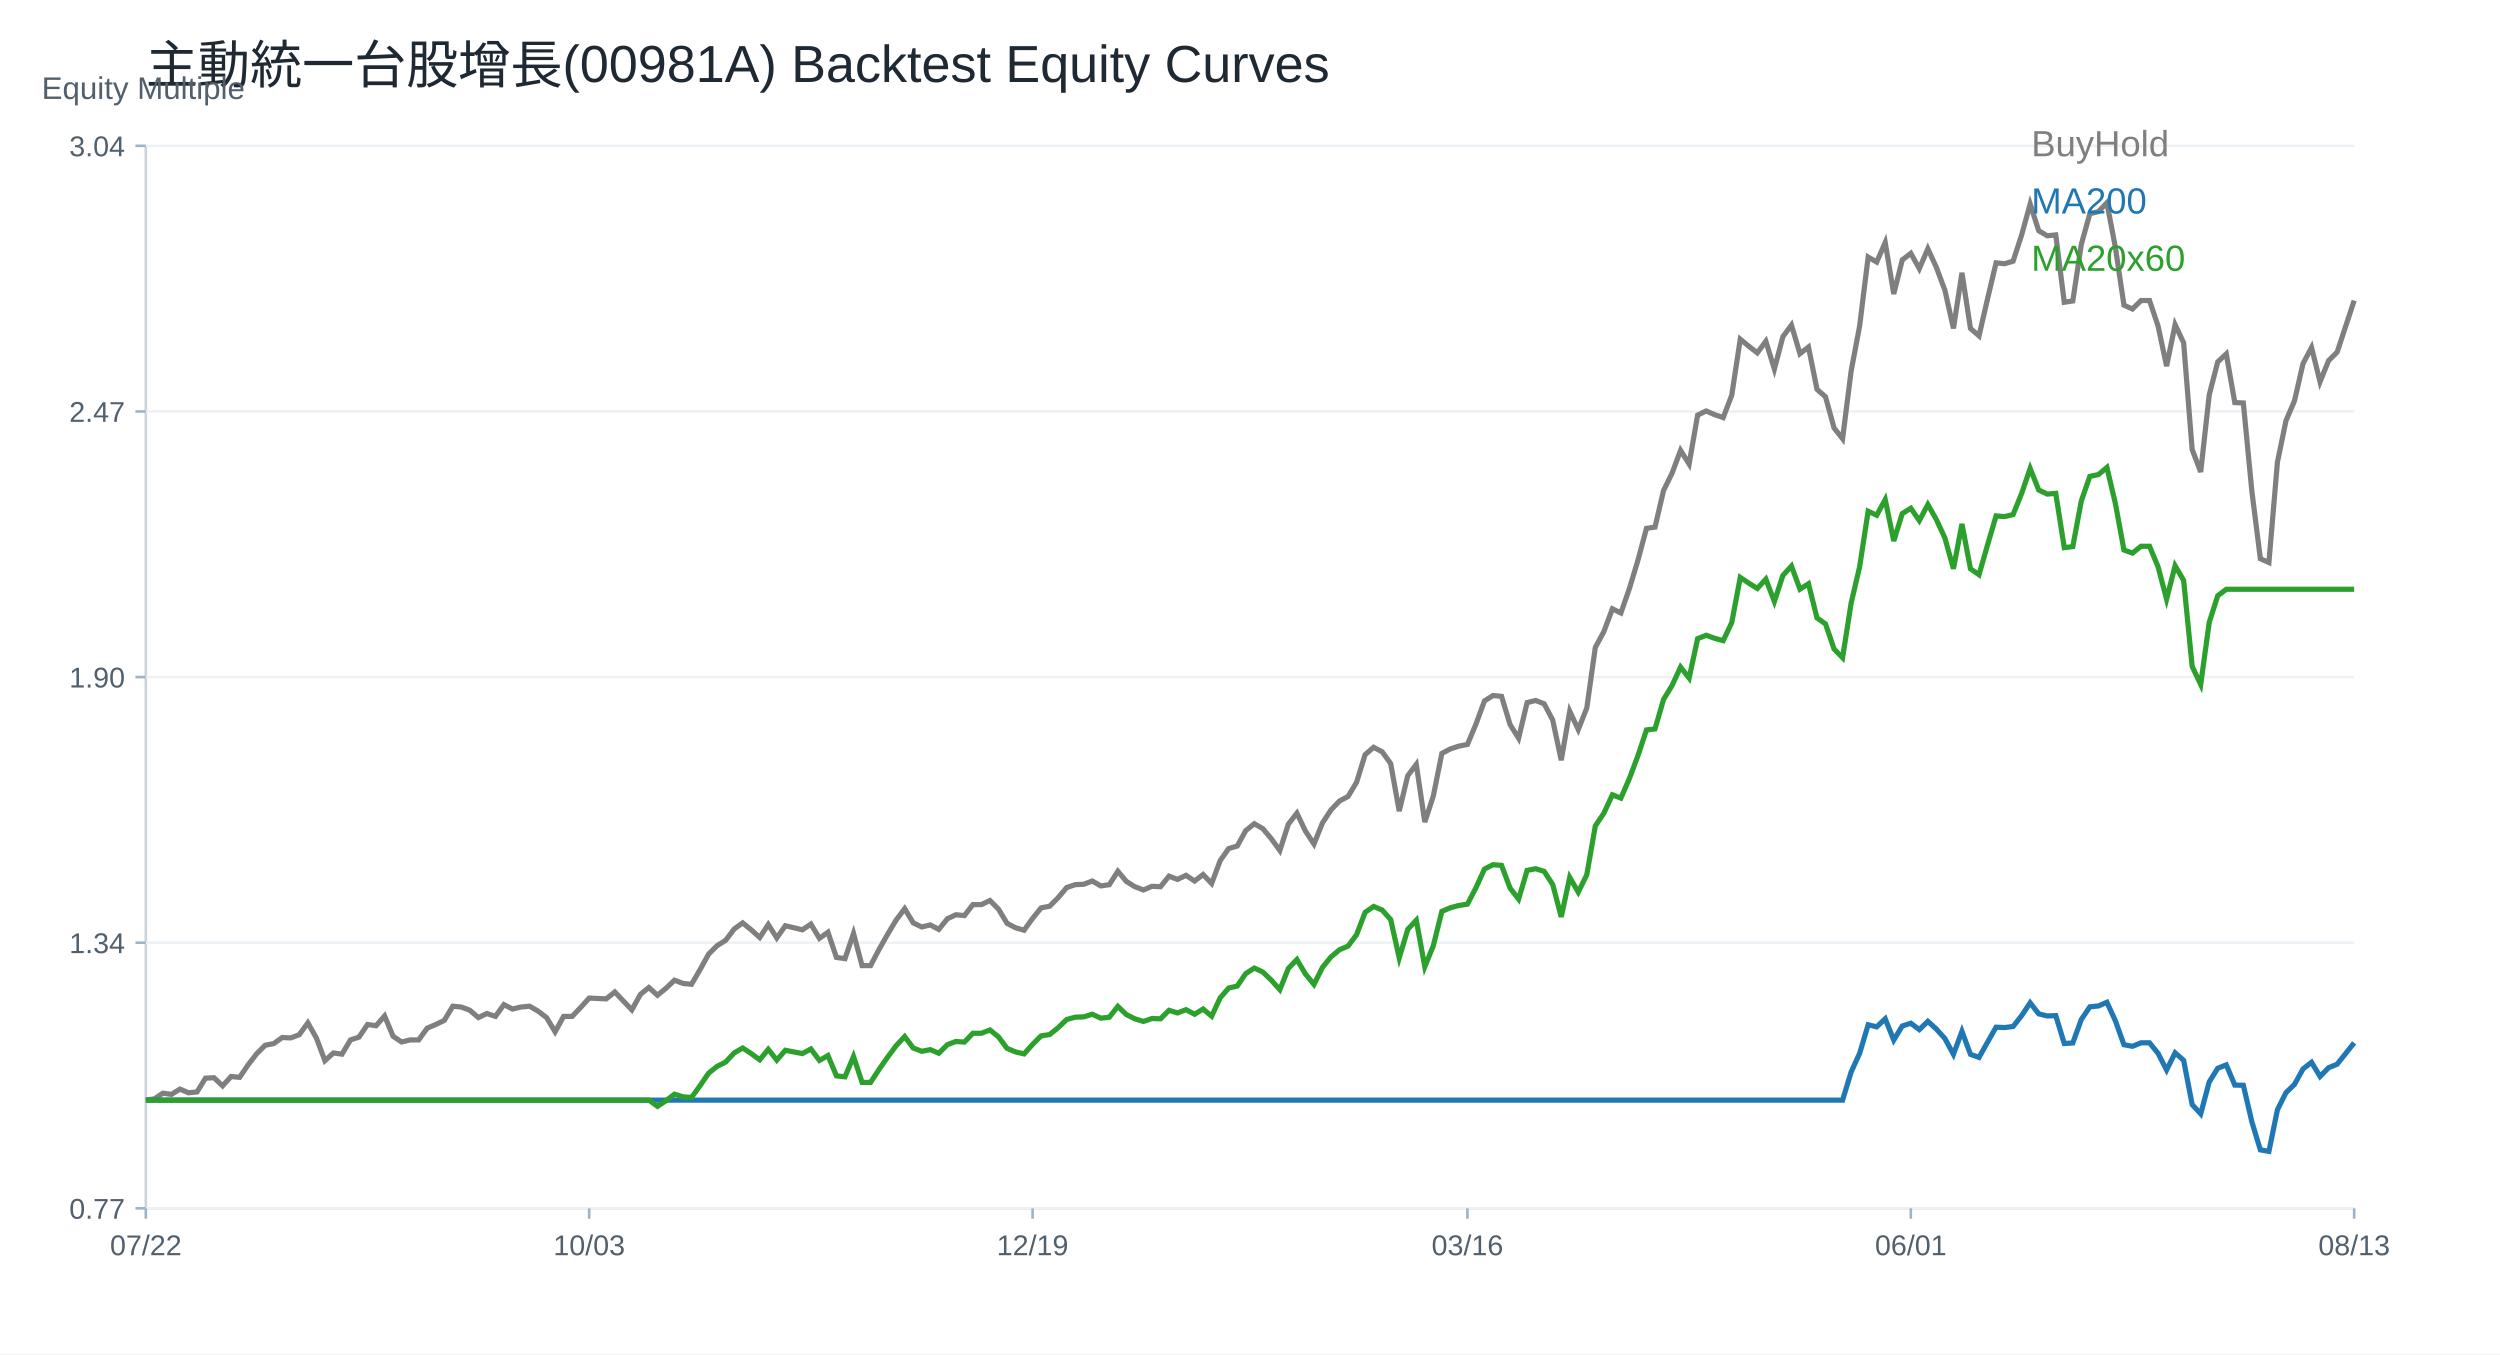
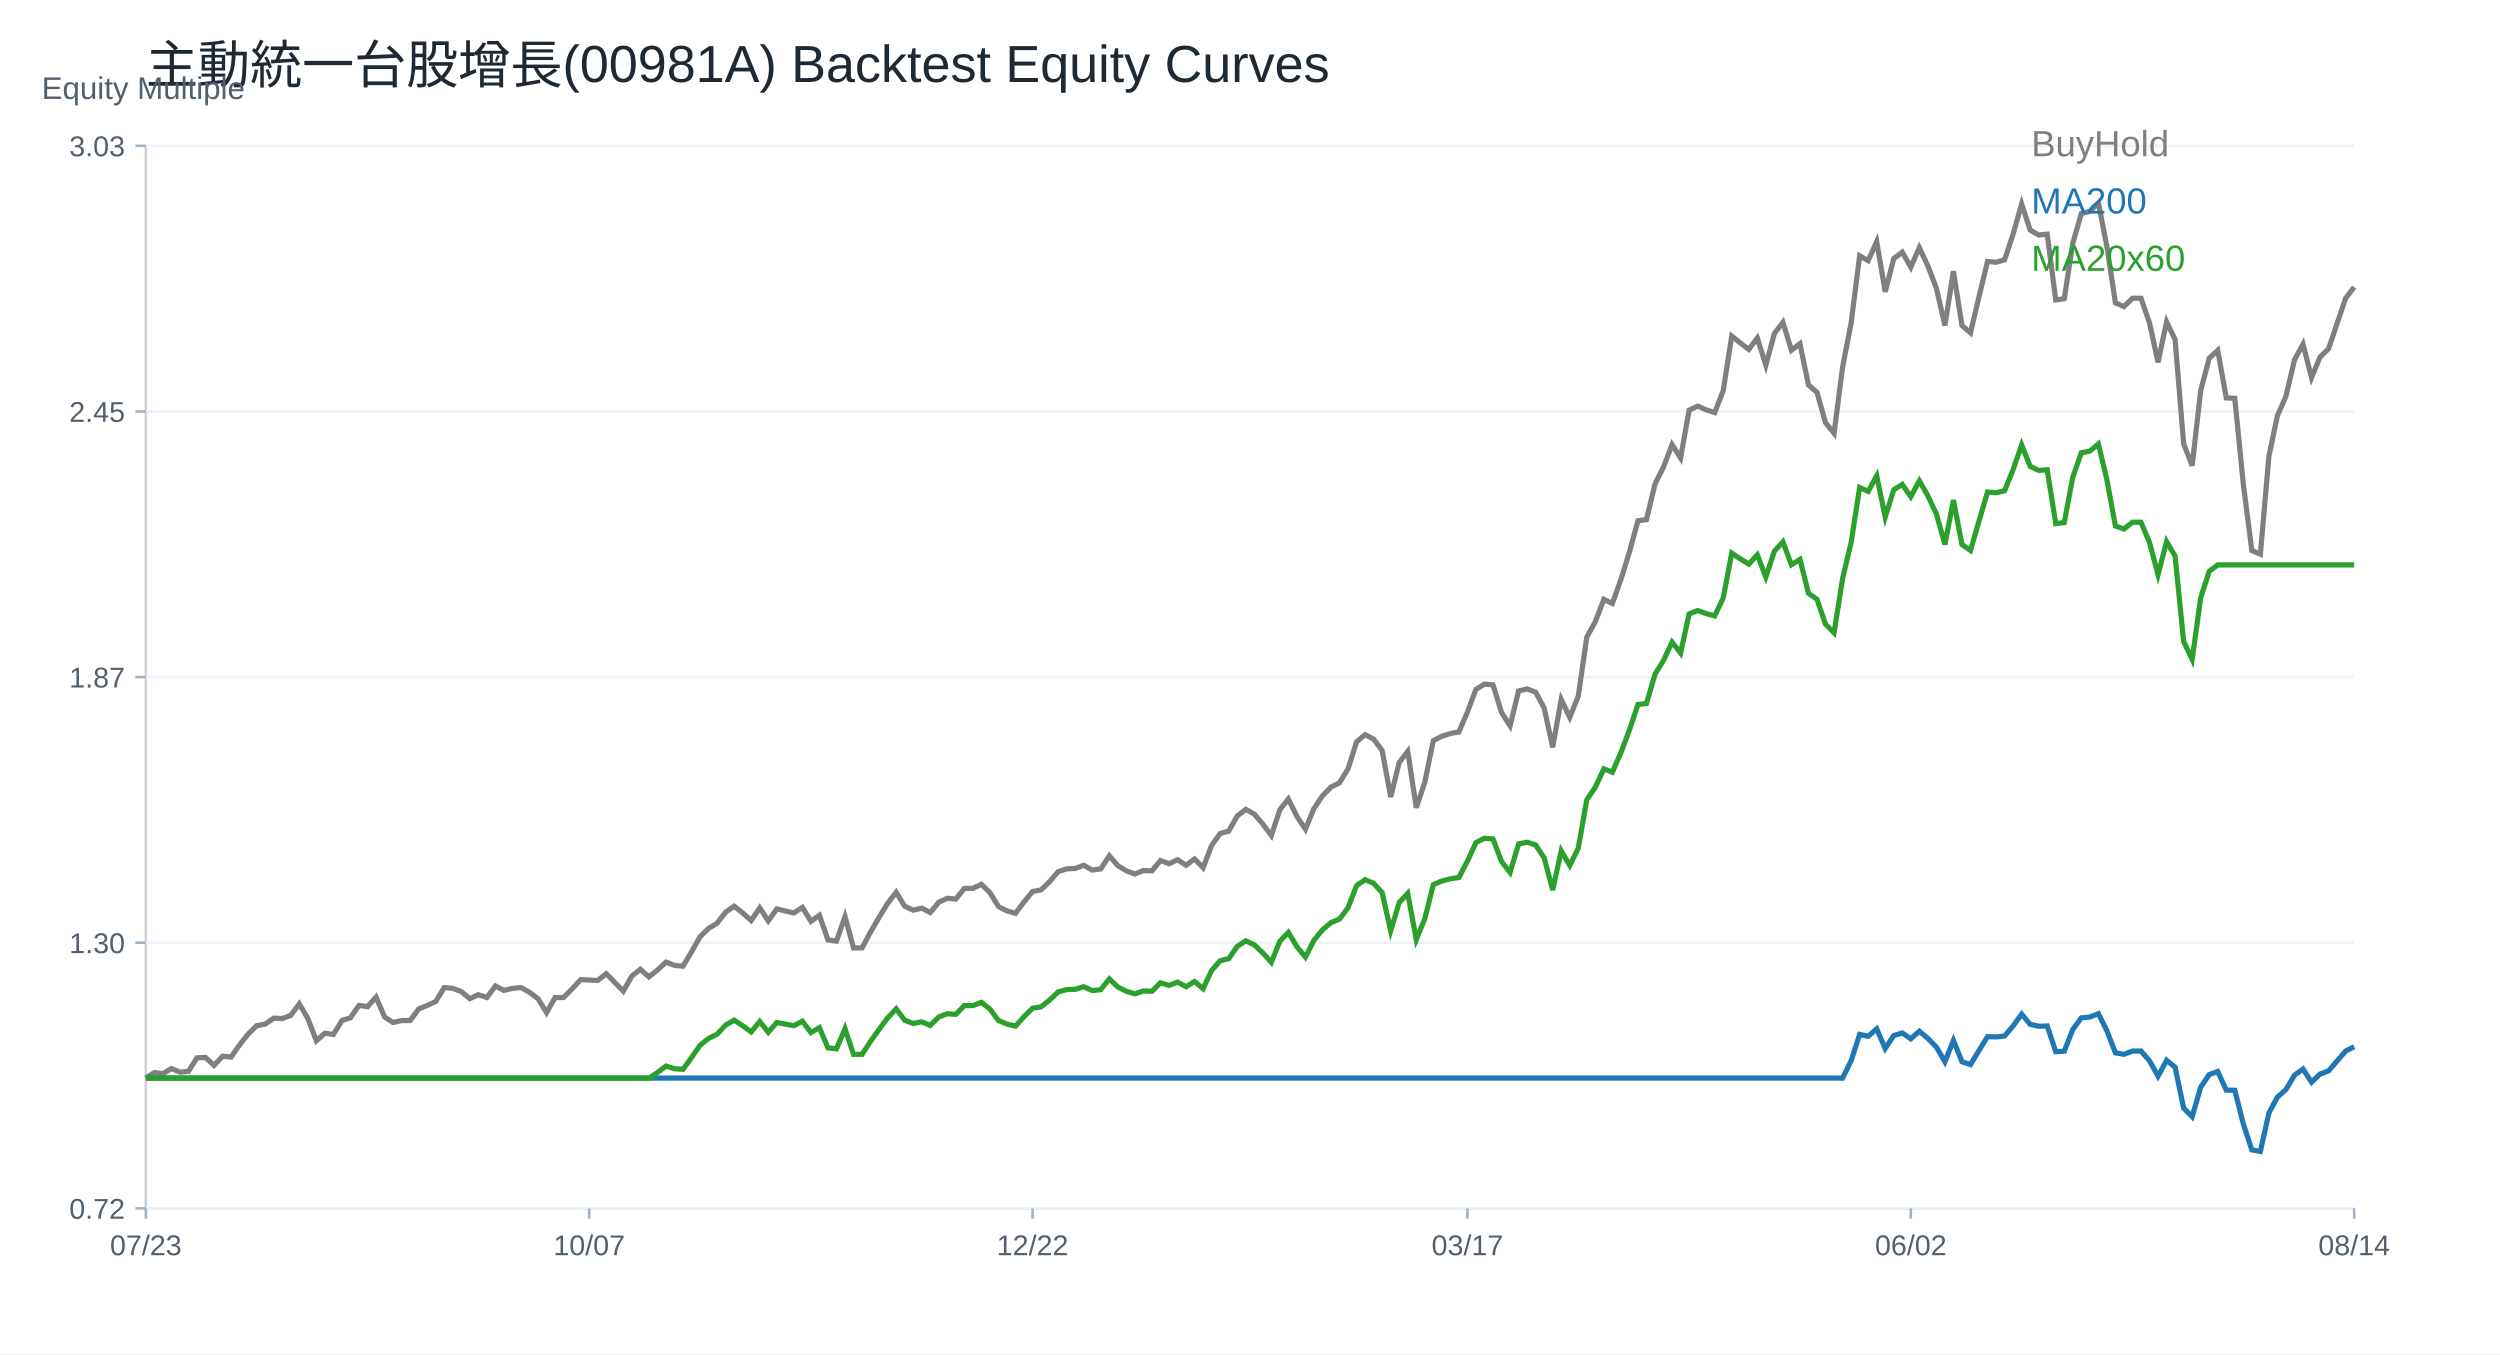
<svg xmlns="http://www.w3.org/2000/svg" width="960" height="520" viewBox="0 0 960 520">
  <rect width="100%" height="100%" fill="white" />
  <text x="56.00" y="32.00" font-size="20" font-family="Arial" fill="#1f2933" text-anchor="start">主動統一台股增長(00981A) Backtest Equity Curves</text>
  <line x1="56" y1="464" x2="904" y2="464" stroke="#cbd2d9" />
  <line x1="56" y1="56" x2="56" y2="464" stroke="#cbd2d9" />
  <text x="16.00" y="38.00" font-size="12" font-family="Arial" fill="#52606d" text-anchor="start">Equity Multiple</text>
  <line x1="56" y1="464.00" x2="904" y2="464.00" stroke="#edf2f7" />
  <line x1="52" y1="464.00" x2="56" y2="464.00" stroke="#9fb3c8" />
-   <text x="48.00" y="468.00" font-size="11" font-family="Arial" fill="#52606d" text-anchor="end">0.77</text>
+   <text x="48.00" y="468.00" font-size="11" font-family="Arial" fill="#52606d" text-anchor="end">0.72</text>
  <line x1="56" y1="362.00" x2="904" y2="362.00" stroke="#edf2f7" />
  <line x1="52" y1="362.00" x2="56" y2="362.00" stroke="#9fb3c8" />
-   <text x="48.00" y="366.00" font-size="11" font-family="Arial" fill="#52606d" text-anchor="end">1.34</text>
+   <text x="48.00" y="366.00" font-size="11" font-family="Arial" fill="#52606d" text-anchor="end">1.30</text>
  <line x1="56" y1="260.00" x2="904" y2="260.00" stroke="#edf2f7" />
  <line x1="52" y1="260.00" x2="56" y2="260.00" stroke="#9fb3c8" />
-   <text x="48.00" y="264.00" font-size="11" font-family="Arial" fill="#52606d" text-anchor="end">1.90</text>
+   <text x="48.00" y="264.00" font-size="11" font-family="Arial" fill="#52606d" text-anchor="end">1.87</text>
  <line x1="56" y1="158.00" x2="904" y2="158.00" stroke="#edf2f7" />
  <line x1="52" y1="158.00" x2="56" y2="158.00" stroke="#9fb3c8" />
-   <text x="48.00" y="162.00" font-size="11" font-family="Arial" fill="#52606d" text-anchor="end">2.47</text>
+   <text x="48.00" y="162.00" font-size="11" font-family="Arial" fill="#52606d" text-anchor="end">2.45</text>
  <line x1="56" y1="56.00" x2="904" y2="56.00" stroke="#edf2f7" />
  <line x1="52" y1="56.00" x2="56" y2="56.00" stroke="#9fb3c8" />
-   <text x="48.00" y="60.00" font-size="11" font-family="Arial" fill="#52606d" text-anchor="end">3.04</text>
+   <text x="48.00" y="60.00" font-size="11" font-family="Arial" fill="#52606d" text-anchor="end">3.03</text>
  <line x1="56.00" y1="464" x2="56.00" y2="468" stroke="#9fb3c8" />
-   <text x="56.00" y="482.00" font-size="11" font-family="Arial" fill="#52606d" text-anchor="middle">07/22</text>
+   <text x="56.00" y="482.00" font-size="11" font-family="Arial" fill="#52606d" text-anchor="middle">07/23</text>
  <line x1="226.25" y1="464" x2="226.25" y2="468" stroke="#9fb3c8" />
-   <text x="226.25" y="482.00" font-size="11" font-family="Arial" fill="#52606d" text-anchor="middle">10/03</text>
+   <text x="226.25" y="482.00" font-size="11" font-family="Arial" fill="#52606d" text-anchor="middle">10/07</text>
  <line x1="396.51" y1="464" x2="396.51" y2="468" stroke="#9fb3c8" />
-   <text x="396.51" y="482.00" font-size="11" font-family="Arial" fill="#52606d" text-anchor="middle">12/19</text>
+   <text x="396.51" y="482.00" font-size="11" font-family="Arial" fill="#52606d" text-anchor="middle">12/22</text>
  <line x1="563.49" y1="464" x2="563.49" y2="468" stroke="#9fb3c8" />
-   <text x="563.49" y="482.00" font-size="11" font-family="Arial" fill="#52606d" text-anchor="middle">03/16</text>
+   <text x="563.49" y="482.00" font-size="11" font-family="Arial" fill="#52606d" text-anchor="middle">03/17</text>
  <line x1="733.75" y1="464" x2="733.75" y2="468" stroke="#9fb3c8" />
-   <text x="733.75" y="482.00" font-size="11" font-family="Arial" fill="#52606d" text-anchor="middle">06/01</text>
+   <text x="733.75" y="482.00" font-size="11" font-family="Arial" fill="#52606d" text-anchor="middle">06/02</text>
  <line x1="904.00" y1="464" x2="904.00" y2="468" stroke="#9fb3c8" />
-   <text x="904.00" y="482.00" font-size="11" font-family="Arial" fill="#52606d" text-anchor="middle">08/13</text>
-   <polyline fill="none" stroke="#7f7f7f" stroke-width="2" points="56.00,422.44 59.27,421.97 62.55,419.78 65.82,420.25 69.10,418.22 72.37,419.63 75.64,419.31 78.92,414.01 82.19,413.85 85.47,416.97 88.74,413.38 92.02,413.70 95.29,408.86 98.56,404.64 101.84,401.37 105.11,400.74 108.39,398.40 111.66,398.56 114.93,397.31 118.21,392.78 121.48,398.56 124.76,407.30 128.03,404.33 131.31,404.80 134.58,399.34 137.85,398.25 141.13,393.41 144.40,393.88 147.68,390.13 150.95,397.93 154.22,400.12 157.50,399.34 160.77,399.34 164.05,394.81 167.32,393.41 170.59,391.85 173.87,386.38 177.14,386.70 180.42,387.94 183.69,390.75 186.97,389.19 190.24,390.29 193.51,385.76 196.79,387.48 200.06,386.70 203.34,386.38 206.61,388.26 209.88,390.75 213.16,396.22 216.43,390.29 219.71,390.29 222.98,386.85 226.25,383.26 229.53,383.42 232.80,383.57 236.08,380.92 239.35,384.36 242.63,387.79 245.90,381.86 249.17,379.21 252.45,382.17 255.72,379.52 259.00,376.40 262.27,377.64 265.54,377.96 268.82,372.34 272.09,366.41 275.37,363.13 278.64,361.10 281.92,356.73 285.19,354.39 288.46,357.04 291.74,360.01 295.01,355.01 298.29,360.16 301.56,355.48 304.83,356.26 308.11,357.04 311.38,354.86 314.66,360.32 317.93,357.98 321.20,367.66 324.48,368.12 327.75,358.45 331.03,370.78 334.30,370.78 337.58,364.53 340.85,358.76 344.12,353.30 347.40,348.93 350.67,354.39 353.95,355.95 357.22,355.17 360.49,356.89 363.77,352.83 367.04,351.27 370.32,351.58 373.59,347.37 376.86,347.37 380.14,345.81 383.41,349.08 386.69,354.55 389.96,356.26 393.24,357.20 396.51,352.67 399.78,348.62 403.06,347.99 406.33,344.71 409.61,340.81 412.88,339.72 416.15,339.56 419.43,338.31 422.70,340.19 425.98,339.72 429.25,334.57 432.53,338.47 435.80,340.50 439.07,341.75 442.35,340.34 445.62,340.50 448.90,336.44 452.17,337.69 455.44,336.13 458.72,338.31 461.99,335.82 465.27,339.25 468.54,330.51 471.81,325.83 475.09,324.89 478.36,318.96 481.64,316.31 484.91,318.18 488.19,322.08 491.46,326.61 494.73,316.47 498.01,312.25 501.28,319.12 504.56,324.11 507.83,316.00 511.10,311.00 514.38,307.57 517.65,305.85 520.93,300.39 524.20,289.78 527.47,286.97 530.75,288.68 534.02,293.21 537.30,311.47 540.57,297.89 543.85,293.52 547.12,315.68 550.39,305.70 553.67,289.31 556.94,287.59 560.22,286.50 563.49,285.88 566.76,278.07 570.04,269.15 573.31,267.08 576.59,267.40 579.86,278.23 583.14,283.49 586.41,269.79 589.68,268.99 592.96,270.27 596.23,276.48 599.51,291.93 602.78,273.13 606.05,280.14 609.33,271.86 612.60,248.60 615.88,242.55 619.15,233.79 622.42,235.38 625.70,225.98 628.97,215.15 632.25,202.88 635.52,202.41 638.80,188.39 642.07,181.70 645.34,172.94 648.62,178.19 651.89,159.40 655.17,157.81 658.44,159.24 661.71,160.35 664.99,151.75 668.26,130.25 671.54,132.96 674.81,135.50 678.08,131.04 681.36,141.72 684.63,129.29 687.91,124.83 691.18,135.82 694.46,133.27 697.73,149.52 701.00,152.39 704.28,164.34 707.55,168.48 710.83,142.51 714.10,125.15 717.37,98.71 720.65,100.62 723.92,93.13 727.20,112.89 730.47,99.82 733.75,97.27 737.02,103.17 740.29,95.52 743.57,102.69 746.84,111.45 750.12,126.11 753.39,104.76 756.66,126.11 759.94,128.97 763.21,114.80 766.49,100.94 769.76,101.26 773.03,100.29 776.31,90.21 779.58,78.34 782.86,88.59 786.13,90.54 789.41,90.21 792.68,116.06 795.95,115.57 799.23,93.79 802.50,82.08 805.78,81.27 809.05,77.86 812.32,95.09 815.60,117.19 818.87,118.66 822.15,115.41 825.42,115.41 828.69,125.16 831.97,140.60 835.24,124.67 838.52,131.66 841.79,172.62 845.07,181.24 848.34,151.65 851.61,138.97 854.89,135.89 858.16,154.58 861.44,154.74 864.71,188.55 867.98,214.56 871.26,216.02 874.53,177.50 877.81,161.57 881.08,153.93 884.36,139.62 887.63,133.45 890.90,146.61 894.18,138.49 897.45,135.24 900.73,125.32 904.00,115.41" />
+   <text x="904.00" y="482.00" font-size="11" font-family="Arial" fill="#52606d" text-anchor="middle">08/14</text>
+   <polyline fill="none" stroke="#7f7f7f" stroke-width="2" points="56.00,413.99 59.27,411.85 62.55,412.31 65.82,410.33 69.10,411.70 72.37,411.40 75.64,406.21 78.92,406.06 82.19,409.11 85.47,405.60 88.74,405.91 92.02,401.18 95.29,397.07 98.56,393.86 101.84,393.26 105.11,390.97 108.39,391.12 111.66,389.90 114.93,385.48 118.21,391.12 121.48,399.66 124.76,396.76 128.03,397.22 131.31,391.88 134.58,390.82 137.85,386.09 141.13,386.55 144.40,382.89 147.68,390.51 150.95,392.65 154.22,391.88 157.50,391.88 160.77,387.46 164.05,386.09 167.32,384.57 170.59,379.23 173.87,379.53 177.14,380.75 180.42,383.50 183.69,381.97 186.97,383.04 190.24,378.62 193.51,380.30 196.79,379.53 200.06,379.23 203.34,381.06 206.61,383.50 209.88,388.83 213.16,383.04 216.43,383.04 219.71,379.69 222.98,376.18 226.25,376.33 229.53,376.49 232.80,373.89 236.08,377.25 239.35,380.60 242.63,374.81 245.90,372.22 249.17,375.11 252.45,372.52 255.72,369.47 259.00,370.69 262.27,371.00 265.54,365.51 268.82,359.72 272.09,356.51 275.37,354.53 278.64,350.26 281.92,347.98 285.19,350.57 288.46,353.47 291.74,348.59 295.01,353.62 298.29,349.04 301.56,349.81 304.83,350.57 308.11,348.43 311.38,353.77 314.66,351.48 317.93,360.94 321.20,361.39 324.48,351.94 327.75,363.98 331.03,363.98 334.30,357.89 337.58,352.25 340.85,346.91 344.12,342.64 347.40,347.98 350.67,349.50 353.95,348.74 357.22,350.42 360.49,346.45 363.77,344.93 367.04,345.23 370.32,341.12 373.59,341.12 376.86,339.59 380.14,342.79 383.41,348.13 386.69,349.81 389.96,350.72 393.24,346.30 396.51,342.34 399.78,341.73 403.06,338.53 406.33,334.71 409.61,333.65 412.88,333.49 416.15,332.27 419.43,334.10 422.70,333.65 425.98,328.62 429.25,332.43 432.53,334.41 435.80,335.63 439.07,334.26 442.35,334.41 445.62,330.45 448.90,331.67 452.17,330.14 455.44,332.27 458.72,329.84 461.99,333.19 465.27,324.65 468.54,320.08 471.81,319.16 475.09,313.37 478.36,310.78 481.64,312.61 484.91,316.42 488.19,320.84 491.46,310.93 494.73,306.82 498.01,313.52 501.28,318.40 504.56,310.47 507.83,305.60 511.10,302.24 514.38,300.57 517.65,295.23 520.93,284.86 524.20,282.12 527.47,283.80 530.75,288.22 534.02,306.05 537.30,292.79 540.57,288.52 543.85,310.17 547.12,300.41 550.39,284.41 553.67,282.73 556.94,281.66 560.22,281.05 563.49,273.43 566.76,264.71 570.04,262.69 573.31,263.00 576.59,273.58 579.86,278.72 583.14,265.34 586.41,264.56 589.68,265.80 592.96,271.87 596.23,286.96 599.51,268.60 602.78,275.45 606.05,267.36 609.33,244.64 612.60,238.73 615.88,230.17 619.15,231.73 622.42,222.55 625.70,211.97 628.97,199.99 632.25,199.52 635.52,185.83 638.80,179.29 642.07,170.73 645.34,175.87 648.62,157.51 651.89,155.95 655.17,157.35 658.44,158.44 661.71,150.04 664.99,129.03 668.26,131.68 671.54,134.17 674.81,129.81 678.08,140.24 681.36,128.10 684.63,123.74 687.91,134.48 691.18,131.99 694.46,147.86 697.73,150.66 701.00,162.33 704.28,166.38 707.55,141.01 710.83,124.05 714.10,98.22 717.37,100.09 720.65,92.78 723.92,112.07 727.20,99.31 730.47,96.82 733.75,102.58 737.02,95.11 740.29,102.11 743.57,110.67 746.84,124.99 750.12,104.14 753.39,124.99 756.66,127.79 759.94,113.94 763.21,100.40 766.49,100.72 769.76,99.77 773.03,89.92 776.31,78.33 779.58,88.34 782.86,90.24 786.13,89.92 789.41,115.17 792.68,114.69 795.95,93.42 799.23,81.99 802.50,81.19 805.78,77.86 809.05,94.69 812.32,116.28 815.60,117.71 818.87,114.53 822.15,114.53 825.42,124.06 828.69,139.14 831.97,123.58 835.24,130.41 838.52,170.42 841.79,178.84 845.07,149.94 848.34,137.56 851.61,134.54 854.89,152.80 858.16,152.96 861.44,185.98 864.71,211.39 867.98,212.82 871.26,175.19 874.53,159.63 877.81,152.16 881.08,138.19 884.36,132.16 887.63,145.02 890.90,137.08 894.18,133.90 897.45,124.22 900.73,114.53 904.00,110.25" />
  <text x="780.00" y="60.00" font-size="14" font-family="Arial" fill="#7f7f7f" text-anchor="start">BuyHold</text>
-   <polyline fill="none" stroke="#1f77b4" stroke-width="2" points="56.00,422.44 59.27,422.44 62.55,422.44 65.82,422.44 69.10,422.44 72.37,422.44 75.64,422.44 78.92,422.44 82.19,422.44 85.47,422.44 88.74,422.44 92.02,422.44 95.29,422.44 98.56,422.44 101.84,422.44 105.11,422.44 108.39,422.44 111.66,422.44 114.93,422.44 118.21,422.44 121.48,422.44 124.76,422.44 128.03,422.44 131.31,422.44 134.58,422.44 137.85,422.44 141.13,422.44 144.40,422.44 147.68,422.44 150.95,422.44 154.22,422.44 157.50,422.44 160.77,422.44 164.05,422.44 167.32,422.44 170.59,422.44 173.87,422.44 177.14,422.44 180.42,422.44 183.69,422.44 186.97,422.44 190.24,422.44 193.51,422.44 196.79,422.44 200.06,422.44 203.34,422.44 206.61,422.44 209.88,422.44 213.16,422.44 216.43,422.44 219.71,422.44 222.98,422.44 226.25,422.44 229.53,422.44 232.80,422.44 236.08,422.44 239.35,422.44 242.63,422.44 245.90,422.44 249.17,422.44 252.45,422.44 255.72,422.44 259.00,422.44 262.27,422.44 265.54,422.44 268.82,422.44 272.09,422.44 275.37,422.44 278.64,422.44 281.92,422.44 285.19,422.44 288.46,422.44 291.74,422.44 295.01,422.44 298.29,422.44 301.56,422.44 304.83,422.44 308.11,422.44 311.38,422.44 314.66,422.44 317.93,422.44 321.20,422.44 324.48,422.44 327.75,422.44 331.03,422.44 334.30,422.44 337.58,422.44 340.85,422.44 344.12,422.44 347.40,422.44 350.67,422.44 353.95,422.44 357.22,422.44 360.49,422.44 363.77,422.44 367.04,422.44 370.32,422.44 373.59,422.44 376.86,422.44 380.14,422.44 383.41,422.44 386.69,422.44 389.96,422.44 393.24,422.44 396.51,422.44 399.78,422.44 403.06,422.44 406.33,422.44 409.61,422.44 412.88,422.44 416.15,422.44 419.43,422.44 422.70,422.44 425.98,422.44 429.25,422.44 432.53,422.44 435.80,422.44 439.07,422.44 442.35,422.44 445.62,422.44 448.90,422.44 452.17,422.44 455.44,422.44 458.72,422.44 461.99,422.44 465.27,422.44 468.54,422.44 471.81,422.44 475.09,422.44 478.36,422.44 481.64,422.44 484.91,422.44 488.19,422.44 491.46,422.44 494.73,422.44 498.01,422.44 501.28,422.44 504.56,422.44 507.83,422.44 511.10,422.44 514.38,422.44 517.65,422.44 520.93,422.44 524.20,422.44 527.47,422.44 530.75,422.44 534.02,422.44 537.30,422.44 540.57,422.44 543.85,422.44 547.12,422.44 550.39,422.44 553.67,422.44 556.94,422.44 560.22,422.44 563.49,422.44 566.76,422.44 570.04,422.44 573.31,422.44 576.59,422.44 579.86,422.44 583.14,422.44 586.41,422.44 589.68,422.44 592.96,422.44 596.23,422.44 599.51,422.44 602.78,422.44 606.05,422.44 609.33,422.44 612.60,422.44 615.88,422.44 619.15,422.44 622.42,422.44 625.70,422.44 628.97,422.44 632.25,422.44 635.52,422.44 638.80,422.44 642.07,422.44 645.34,422.44 648.62,422.44 651.89,422.44 655.17,422.44 658.44,422.44 661.71,422.44 664.99,422.44 668.26,422.44 671.54,422.44 674.81,422.44 678.08,422.44 681.36,422.44 684.63,422.44 687.91,422.44 691.18,422.44 694.46,422.44 697.73,422.44 701.00,422.44 704.28,422.44 707.55,422.44 710.83,411.67 714.10,404.48 717.37,393.52 720.65,394.31 723.92,391.21 727.20,399.39 730.47,393.98 733.75,392.92 737.02,395.37 740.29,392.20 743.57,395.17 746.84,398.80 750.12,404.87 753.39,396.03 756.66,404.87 759.94,406.06 763.21,400.19 766.49,394.44 769.76,394.58 773.03,394.17 776.31,389.99 779.58,385.08 782.86,389.32 786.13,390.13 789.41,389.99 792.68,400.71 795.95,400.50 799.23,391.48 802.50,386.63 805.78,386.29 809.05,384.87 812.32,392.02 815.60,401.18 818.87,401.78 822.15,400.44 825.42,400.44 828.69,404.48 831.97,410.88 835.24,404.28 838.52,407.17 841.79,424.15 845.07,427.72 848.34,415.46 851.61,410.21 854.89,408.93 858.16,416.67 861.44,416.74 864.71,430.76 867.98,441.54 871.26,442.14 874.53,426.17 877.81,419.57 881.08,416.41 884.36,410.48 887.63,407.92 890.90,413.37 894.18,410.00 897.45,408.66 900.73,404.55 904.00,400.44" />
+   <polyline fill="none" stroke="#1f77b4" stroke-width="2" points="56.00,413.99 59.27,413.99 62.55,413.99 65.82,413.99 69.10,413.99 72.37,413.99 75.64,413.99 78.92,413.99 82.19,413.99 85.47,413.99 88.74,413.99 92.02,413.99 95.29,413.99 98.56,413.99 101.84,413.99 105.11,413.99 108.39,413.99 111.66,413.99 114.93,413.99 118.21,413.99 121.48,413.99 124.76,413.99 128.03,413.99 131.31,413.99 134.58,413.99 137.85,413.99 141.13,413.99 144.40,413.99 147.68,413.99 150.95,413.99 154.22,413.99 157.50,413.99 160.77,413.99 164.05,413.99 167.32,413.99 170.59,413.99 173.87,413.99 177.14,413.99 180.42,413.99 183.69,413.99 186.97,413.99 190.24,413.99 193.51,413.99 196.79,413.99 200.06,413.99 203.34,413.99 206.61,413.99 209.88,413.99 213.16,413.99 216.43,413.99 219.71,413.99 222.98,413.99 226.25,413.99 229.53,413.99 232.80,413.99 236.08,413.99 239.35,413.99 242.63,413.99 245.90,413.99 249.17,413.99 252.45,413.99 255.72,413.99 259.00,413.99 262.27,413.99 265.54,413.99 268.82,413.99 272.09,413.99 275.37,413.99 278.64,413.99 281.92,413.99 285.19,413.99 288.46,413.99 291.74,413.99 295.01,413.99 298.29,413.99 301.56,413.99 304.83,413.99 308.11,413.99 311.38,413.99 314.66,413.99 317.93,413.99 321.20,413.99 324.48,413.99 327.75,413.99 331.03,413.99 334.30,413.99 337.58,413.99 340.85,413.99 344.12,413.99 347.40,413.99 350.67,413.99 353.95,413.99 357.22,413.99 360.49,413.99 363.77,413.99 367.04,413.99 370.32,413.99 373.59,413.99 376.86,413.99 380.14,413.99 383.41,413.99 386.69,413.99 389.96,413.99 393.24,413.99 396.51,413.99 399.78,413.99 403.06,413.99 406.33,413.99 409.61,413.99 412.88,413.99 416.15,413.99 419.43,413.99 422.70,413.99 425.98,413.99 429.25,413.99 432.53,413.99 435.80,413.99 439.07,413.99 442.35,413.99 445.62,413.99 448.90,413.99 452.17,413.99 455.44,413.99 458.72,413.99 461.99,413.99 465.27,413.99 468.54,413.99 471.81,413.99 475.09,413.99 478.36,413.99 481.64,413.99 484.91,413.99 488.19,413.99 491.46,413.99 494.73,413.99 498.01,413.99 501.28,413.99 504.56,413.99 507.83,413.99 511.10,413.99 514.38,413.99 517.65,413.99 520.93,413.99 524.20,413.99 527.47,413.99 530.75,413.99 534.02,413.99 537.30,413.99 540.57,413.99 543.85,413.99 547.12,413.99 550.39,413.99 553.67,413.99 556.94,413.99 560.22,413.99 563.49,413.99 566.76,413.99 570.04,413.99 573.31,413.99 576.59,413.99 579.86,413.99 583.14,413.99 586.41,413.99 589.68,413.99 592.96,413.99 596.23,413.99 599.51,413.99 602.78,413.99 606.05,413.99 609.33,413.99 612.60,413.99 615.88,413.99 619.15,413.99 622.42,413.99 625.70,413.99 628.97,413.99 632.25,413.99 635.52,413.99 638.80,413.99 642.07,413.99 645.34,413.99 648.62,413.99 651.89,413.99 655.17,413.99 658.44,413.99 661.71,413.99 664.99,413.99 668.26,413.99 671.54,413.99 674.81,413.99 678.08,413.99 681.36,413.99 684.63,413.99 687.91,413.99 691.18,413.99 694.46,413.99 697.73,413.99 701.00,413.99 704.28,413.99 707.55,413.99 710.83,407.34 714.10,397.21 717.37,397.94 720.65,395.07 723.92,402.64 727.20,397.64 730.47,396.66 733.75,398.92 737.02,395.99 740.29,398.74 743.57,402.09 746.84,407.70 750.12,399.53 753.39,407.70 756.66,408.80 759.94,403.37 763.21,398.06 766.49,398.19 769.76,397.82 773.03,393.96 776.31,389.41 779.58,393.33 782.86,394.08 786.13,393.96 789.41,403.85 792.68,403.67 795.95,395.32 799.23,390.84 802.50,390.53 805.78,389.22 809.05,395.82 812.32,404.29 815.60,404.85 818.87,403.61 822.15,403.61 825.42,407.34 828.69,413.26 831.97,407.15 835.24,409.83 838.52,425.52 841.79,428.82 845.07,417.49 848.34,412.63 851.61,411.45 854.89,418.61 858.16,418.67 861.44,431.62 864.71,441.58 867.98,442.14 871.26,427.39 874.53,421.29 877.81,418.36 881.08,412.88 884.36,410.52 887.63,415.56 890.90,412.45 894.18,411.20 897.45,407.40 900.73,403.61 904.00,401.92" />
  <text x="780.00" y="82.00" font-size="14" font-family="Arial" fill="#1f77b4" text-anchor="start">MA200</text>
-   <polyline fill="none" stroke="#2ca02c" stroke-width="2" points="56.00,422.44 59.27,422.44 62.55,422.44 65.82,422.44 69.10,422.44 72.37,422.44 75.64,422.44 78.92,422.44 82.19,422.44 85.47,422.44 88.74,422.44 92.02,422.44 95.29,422.44 98.56,422.44 101.84,422.44 105.11,422.44 108.39,422.44 111.66,422.44 114.93,422.44 118.21,422.44 121.48,422.44 124.76,422.44 128.03,422.44 131.31,422.44 134.58,422.44 137.85,422.44 141.13,422.44 144.40,422.44 147.68,422.44 150.95,422.44 154.22,422.44 157.50,422.44 160.77,422.44 164.05,422.44 167.32,422.44 170.59,422.44 173.87,422.44 177.14,422.44 180.42,422.44 183.69,422.44 186.97,422.44 190.24,422.44 193.51,422.44 196.79,422.44 200.06,422.44 203.34,422.44 206.61,422.44 209.88,422.44 213.16,422.44 216.43,422.44 219.71,422.44 222.98,422.44 226.25,422.44 229.53,422.44 232.80,422.44 236.08,422.44 239.35,422.44 242.63,422.44 245.90,422.44 249.17,422.44 252.45,424.83 255.72,422.69 259.00,420.17 262.27,421.18 265.54,421.43 268.82,416.90 272.09,412.12 275.37,409.48 278.64,407.84 281.92,404.32 285.19,402.43 288.46,404.57 291.74,406.96 295.01,402.93 298.29,407.09 301.56,403.31 304.83,403.94 308.11,404.57 311.38,402.81 314.66,407.21 317.93,405.33 321.20,413.13 324.48,413.50 327.75,405.70 331.03,415.64 334.30,415.64 337.58,410.61 340.85,405.95 344.12,401.55 347.40,398.03 350.67,402.43 353.95,403.69 357.22,403.06 360.49,404.44 363.77,401.17 367.04,399.92 370.32,400.17 373.59,396.77 376.86,396.77 380.14,395.51 383.41,398.15 386.69,402.56 389.96,403.94 393.24,404.70 396.51,401.05 399.78,397.78 403.06,397.27 406.33,394.63 409.61,391.49 412.88,390.60 416.15,390.48 419.43,389.47 422.70,390.98 425.98,390.60 429.25,386.45 432.53,389.60 435.80,391.23 439.07,392.24 442.35,391.11 445.62,391.23 448.90,387.96 452.17,388.97 455.44,387.71 458.72,389.47 461.99,387.46 465.27,390.23 468.54,383.18 471.81,379.41 475.09,378.65 478.36,373.87 481.64,371.73 484.91,373.24 488.19,376.39 491.46,380.04 494.73,371.86 498.01,368.46 501.28,374.00 504.56,378.02 507.83,371.48 511.10,367.45 514.38,364.69 517.65,363.30 520.93,358.90 524.20,350.34 527.47,348.08 530.75,349.46 534.02,353.11 537.30,367.83 540.57,356.89 543.85,353.36 547.12,371.23 550.39,363.18 553.67,349.97 556.94,348.58 560.22,347.70 563.49,347.20 566.76,340.91 570.04,333.71 573.31,332.05 576.59,332.30 579.86,341.03 583.14,345.27 586.41,334.23 589.68,333.59 592.96,334.61 596.23,339.62 599.51,352.08 602.78,336.92 606.05,342.58 609.33,335.90 612.60,317.15 615.88,312.27 619.15,305.21 622.42,306.49 625.70,298.91 628.97,290.18 632.25,280.29 635.52,279.91 638.80,268.61 642.07,263.22 645.34,256.15 648.62,260.39 651.89,245.24 655.17,243.95 658.44,245.11 661.71,246.01 664.99,239.07 668.26,221.74 671.54,223.92 674.81,225.98 678.08,222.38 681.36,230.98 684.63,220.97 687.91,217.37 691.18,226.23 694.46,224.18 697.73,237.28 701.00,239.59 704.28,249.22 707.55,252.56 710.83,231.63 714.10,217.63 717.37,196.31 720.65,197.85 723.92,191.82 727.20,207.74 730.47,197.21 733.75,195.16 737.02,199.91 740.29,193.74 743.57,199.52 746.84,206.58 750.12,218.40 753.39,201.19 756.66,218.40 759.94,220.71 763.21,209.28 766.49,198.11 769.76,198.37 773.03,197.59 776.31,189.46 779.58,179.90 782.86,188.15 786.13,189.72 789.41,189.46 792.68,210.30 795.95,209.90 799.23,192.34 802.50,182.91 805.78,182.25 809.05,179.50 812.32,193.39 815.60,211.21 818.87,212.39 822.15,209.77 825.42,209.77 828.69,217.63 831.97,230.08 835.24,217.24 838.52,222.88 841.79,255.90 845.07,262.84 848.34,238.99 851.61,228.77 854.89,226.28 858.16,226.28 861.44,226.28 864.71,226.28 867.98,226.28 871.26,226.28 874.53,226.28 877.81,226.28 881.08,226.28 884.36,226.28 887.63,226.28 890.90,226.28 894.18,226.28 897.45,226.28 900.73,226.28 904.00,226.28" />
+   <polyline fill="none" stroke="#2ca02c" stroke-width="2" points="56.00,413.99 59.27,413.99 62.55,413.99 65.82,413.99 69.10,413.99 72.37,413.99 75.64,413.99 78.92,413.99 82.19,413.99 85.47,413.99 88.74,413.99 92.02,413.99 95.29,413.99 98.56,413.99 101.84,413.99 105.11,413.99 108.39,413.99 111.66,413.99 114.93,413.99 118.21,413.99 121.48,413.99 124.76,413.99 128.03,413.99 131.31,413.99 134.58,413.99 137.85,413.99 141.13,413.99 144.40,413.99 147.68,413.99 150.95,413.99 154.22,413.99 157.50,413.99 160.77,413.99 164.05,413.99 167.32,413.99 170.59,413.99 173.87,413.99 177.14,413.99 180.42,413.99 183.69,413.99 186.97,413.99 190.24,413.99 193.51,413.99 196.79,413.99 200.06,413.99 203.34,413.99 206.61,413.99 209.88,413.99 213.16,413.99 216.43,413.99 219.71,413.99 222.98,413.99 226.25,413.99 229.53,413.99 232.80,413.99 236.08,413.99 239.35,413.99 242.63,413.99 245.90,413.99 249.17,413.99 252.45,411.87 255.72,409.37 259.00,410.37 262.27,410.62 265.54,406.12 268.82,401.38 272.09,398.75 275.37,397.13 278.64,393.63 281.92,391.76 285.19,393.88 288.46,396.26 291.74,392.26 295.01,396.38 298.29,392.63 301.56,393.26 304.83,393.88 308.11,392.13 311.38,396.51 314.66,394.63 317.93,402.37 321.20,402.75 324.48,395.01 327.75,404.87 331.03,404.87 334.30,399.88 337.58,395.26 340.85,390.89 344.12,387.39 347.40,391.76 350.67,393.01 353.95,392.38 357.22,393.76 360.49,390.51 363.77,389.26 367.04,389.51 370.32,386.14 373.59,386.14 376.86,384.89 380.14,387.51 383.41,391.88 386.69,393.26 389.96,394.01 393.24,390.39 396.51,387.14 399.78,386.64 403.06,384.02 406.33,380.90 409.61,380.02 412.88,379.90 416.15,378.90 419.43,380.40 422.70,380.02 425.98,375.90 429.25,379.02 432.53,380.65 435.80,381.64 439.07,380.52 442.35,380.65 445.62,377.40 448.90,378.40 452.17,377.15 455.44,378.90 458.72,376.90 461.99,379.65 465.27,372.65 468.54,368.91 471.81,368.16 475.09,363.41 478.36,361.29 481.64,362.79 484.91,365.91 488.19,369.53 491.46,361.41 494.73,358.04 498.01,363.54 501.28,367.53 504.56,361.04 507.83,357.04 511.10,354.30 514.38,352.92 517.65,348.55 520.93,340.06 524.20,337.81 527.47,339.19 530.75,342.81 534.02,357.42 537.30,346.55 540.57,343.06 543.85,360.79 547.12,352.80 550.39,339.69 553.67,338.31 556.94,337.44 560.22,336.94 563.49,330.69 566.76,323.55 570.04,321.90 573.31,322.15 576.59,330.82 579.86,335.03 583.14,324.06 586.41,323.43 589.68,324.45 592.96,329.42 596.23,341.78 599.51,326.74 602.78,332.35 606.05,325.72 609.33,307.11 612.60,302.27 615.88,295.26 619.15,296.53 622.42,289.01 625.70,280.35 628.97,270.53 632.25,270.15 635.52,258.93 638.80,253.58 642.07,246.57 645.34,250.78 648.62,235.74 651.89,234.46 655.17,235.61 658.44,236.50 661.71,229.62 664.99,212.41 668.26,214.58 671.54,216.62 674.81,213.05 678.08,221.59 681.36,211.65 684.63,208.08 687.91,216.87 691.18,214.83 694.46,227.83 697.73,230.13 701.00,239.69 704.28,243.00 707.55,222.23 710.83,208.33 714.10,187.18 717.37,188.70 720.65,182.71 723.92,198.52 727.20,188.07 730.47,186.03 733.75,190.74 737.02,184.63 740.29,190.36 743.57,197.37 746.84,209.10 750.12,192.02 753.39,209.10 756.66,211.39 759.94,200.05 763.21,188.96 766.49,189.22 769.76,188.44 773.03,180.38 776.31,170.88 779.58,179.08 782.86,180.64 786.13,180.38 789.41,201.06 792.68,200.67 795.95,183.24 799.23,173.87 802.50,173.22 805.78,170.49 809.05,184.28 812.32,201.97 815.60,203.14 818.87,200.54 822.15,200.54 825.42,208.34 828.69,220.69 831.97,207.95 835.24,213.54 838.52,246.32 841.79,253.21 845.07,229.54 848.34,219.39 851.61,216.92 854.89,216.92 858.16,216.92 861.44,216.92 864.71,216.92 867.98,216.92 871.26,216.92 874.53,216.92 877.81,216.92 881.08,216.92 884.36,216.92 887.63,216.92 890.90,216.92 894.18,216.92 897.45,216.92 900.73,216.92 904.00,216.92" />
  <text x="780.00" y="104.00" font-size="14" font-family="Arial" fill="#2ca02c" text-anchor="start">MA20x60</text>
</svg>
